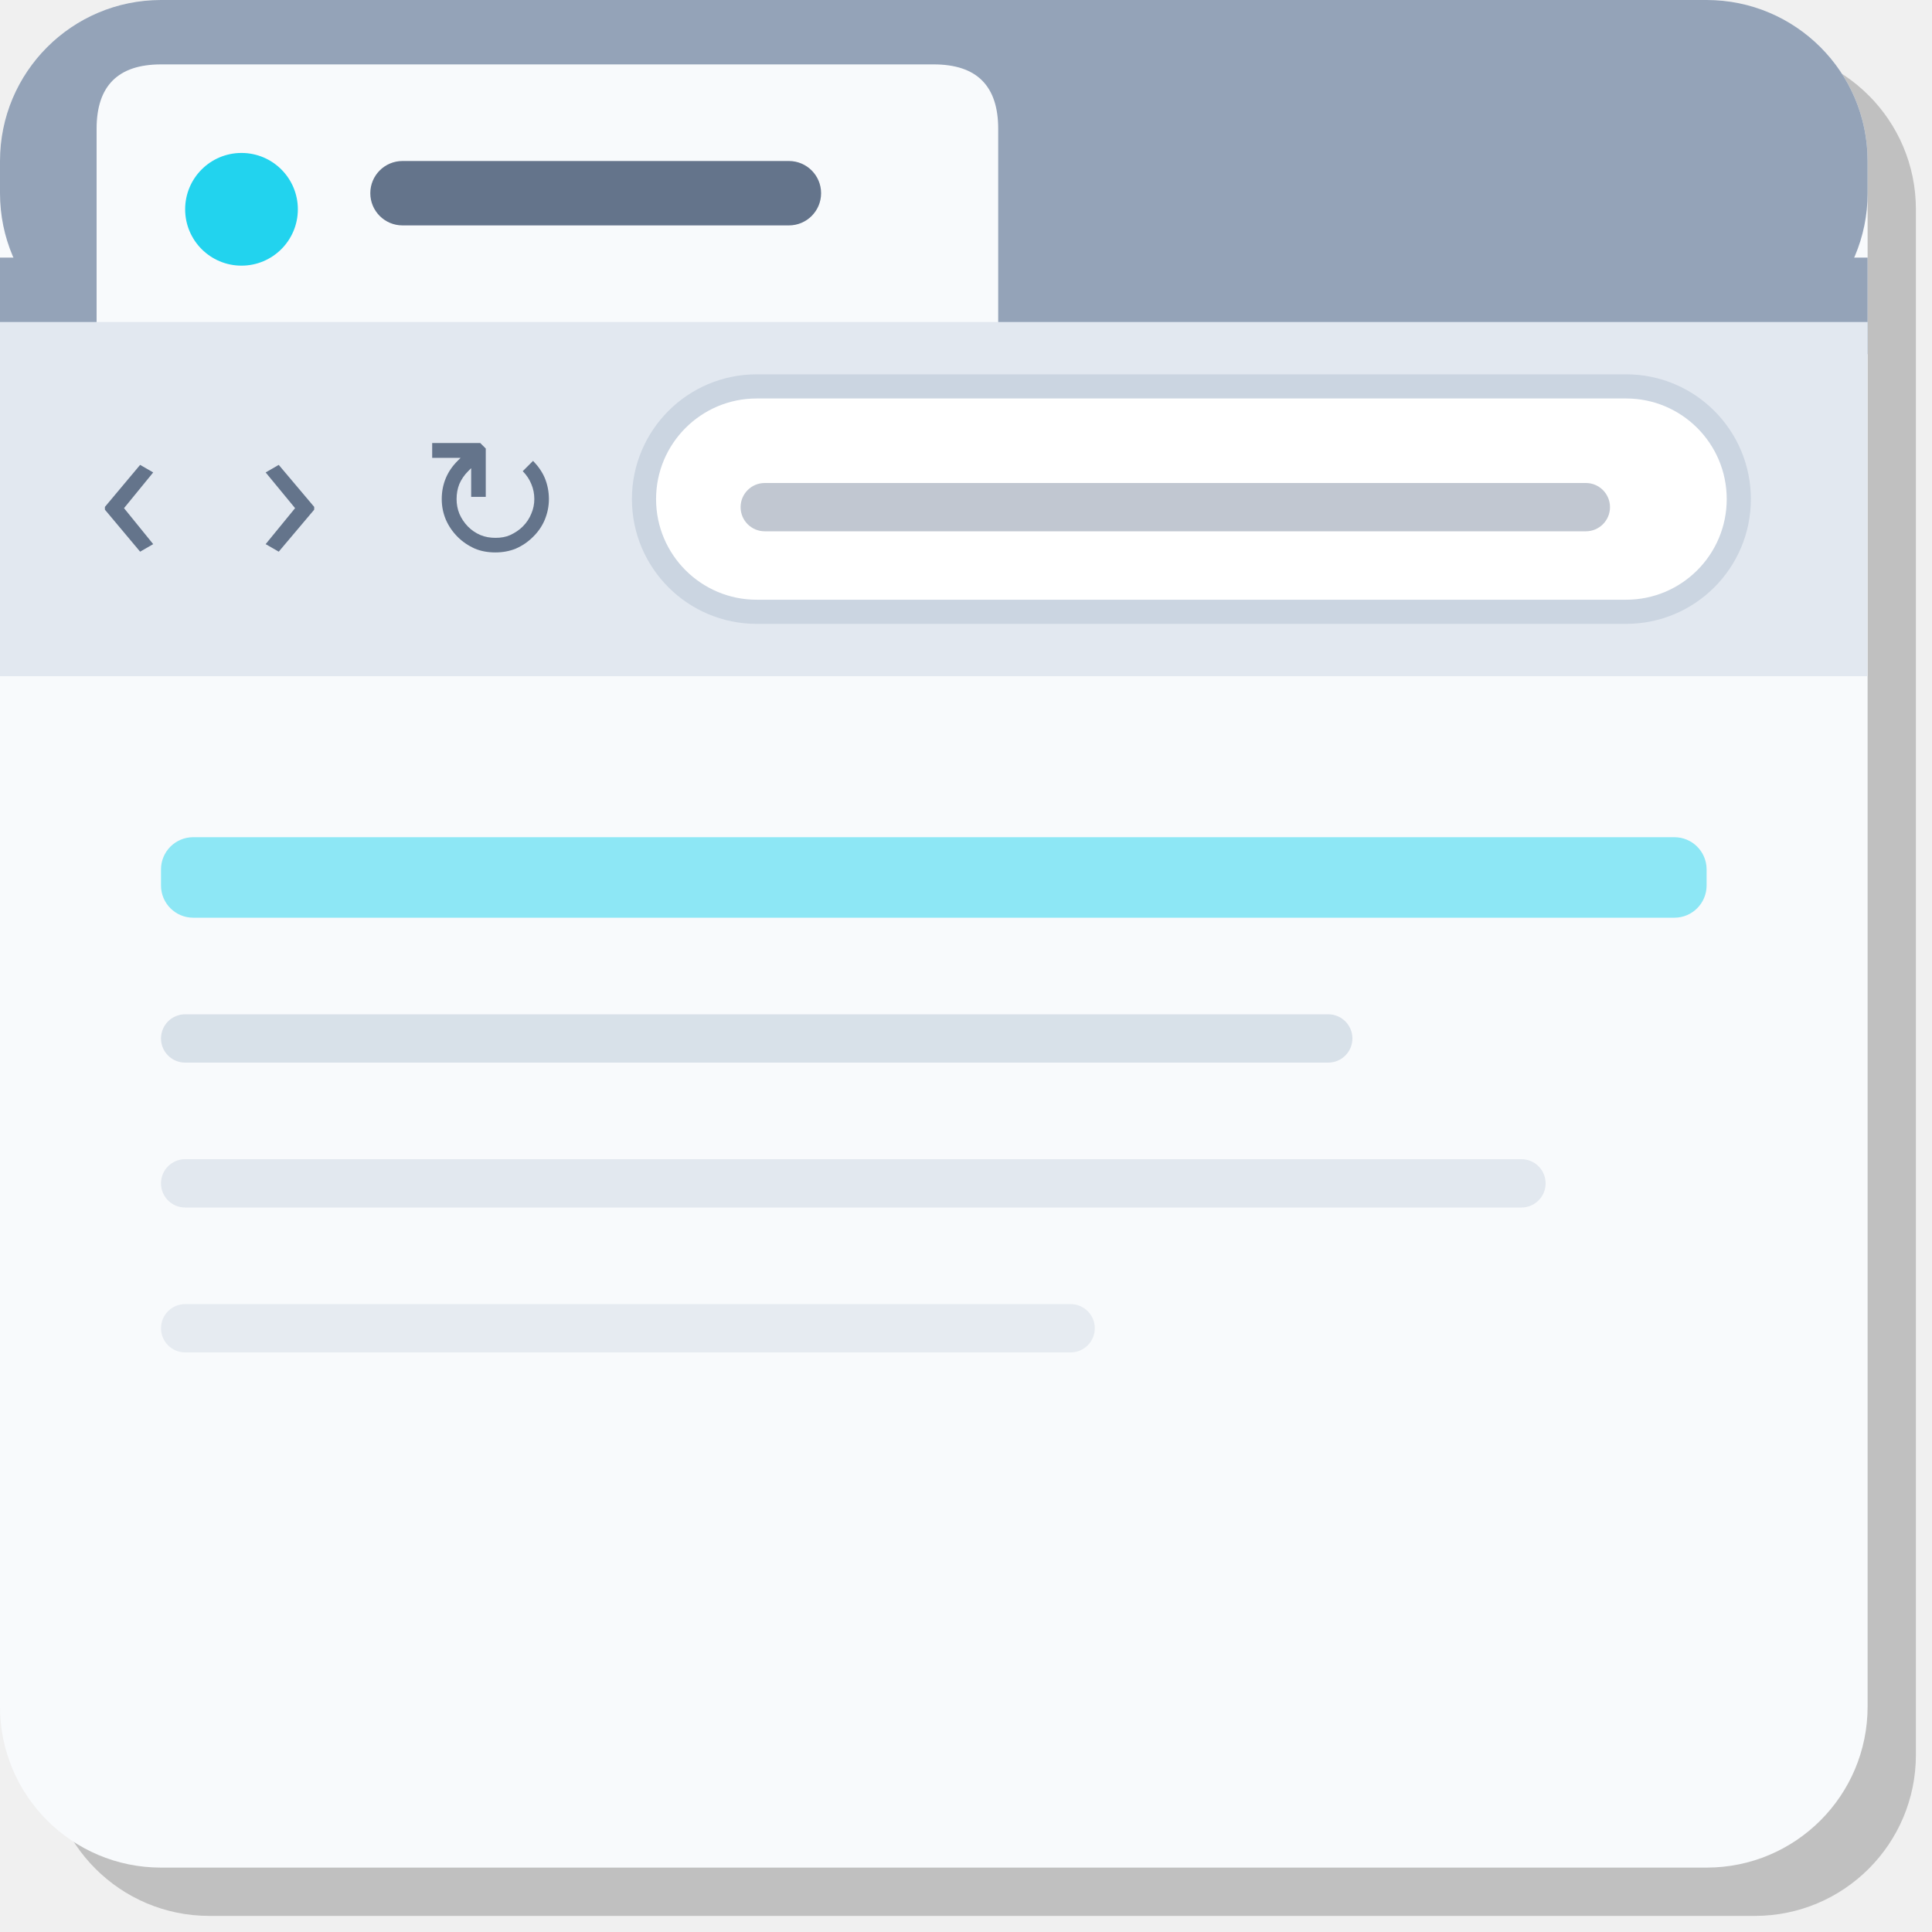
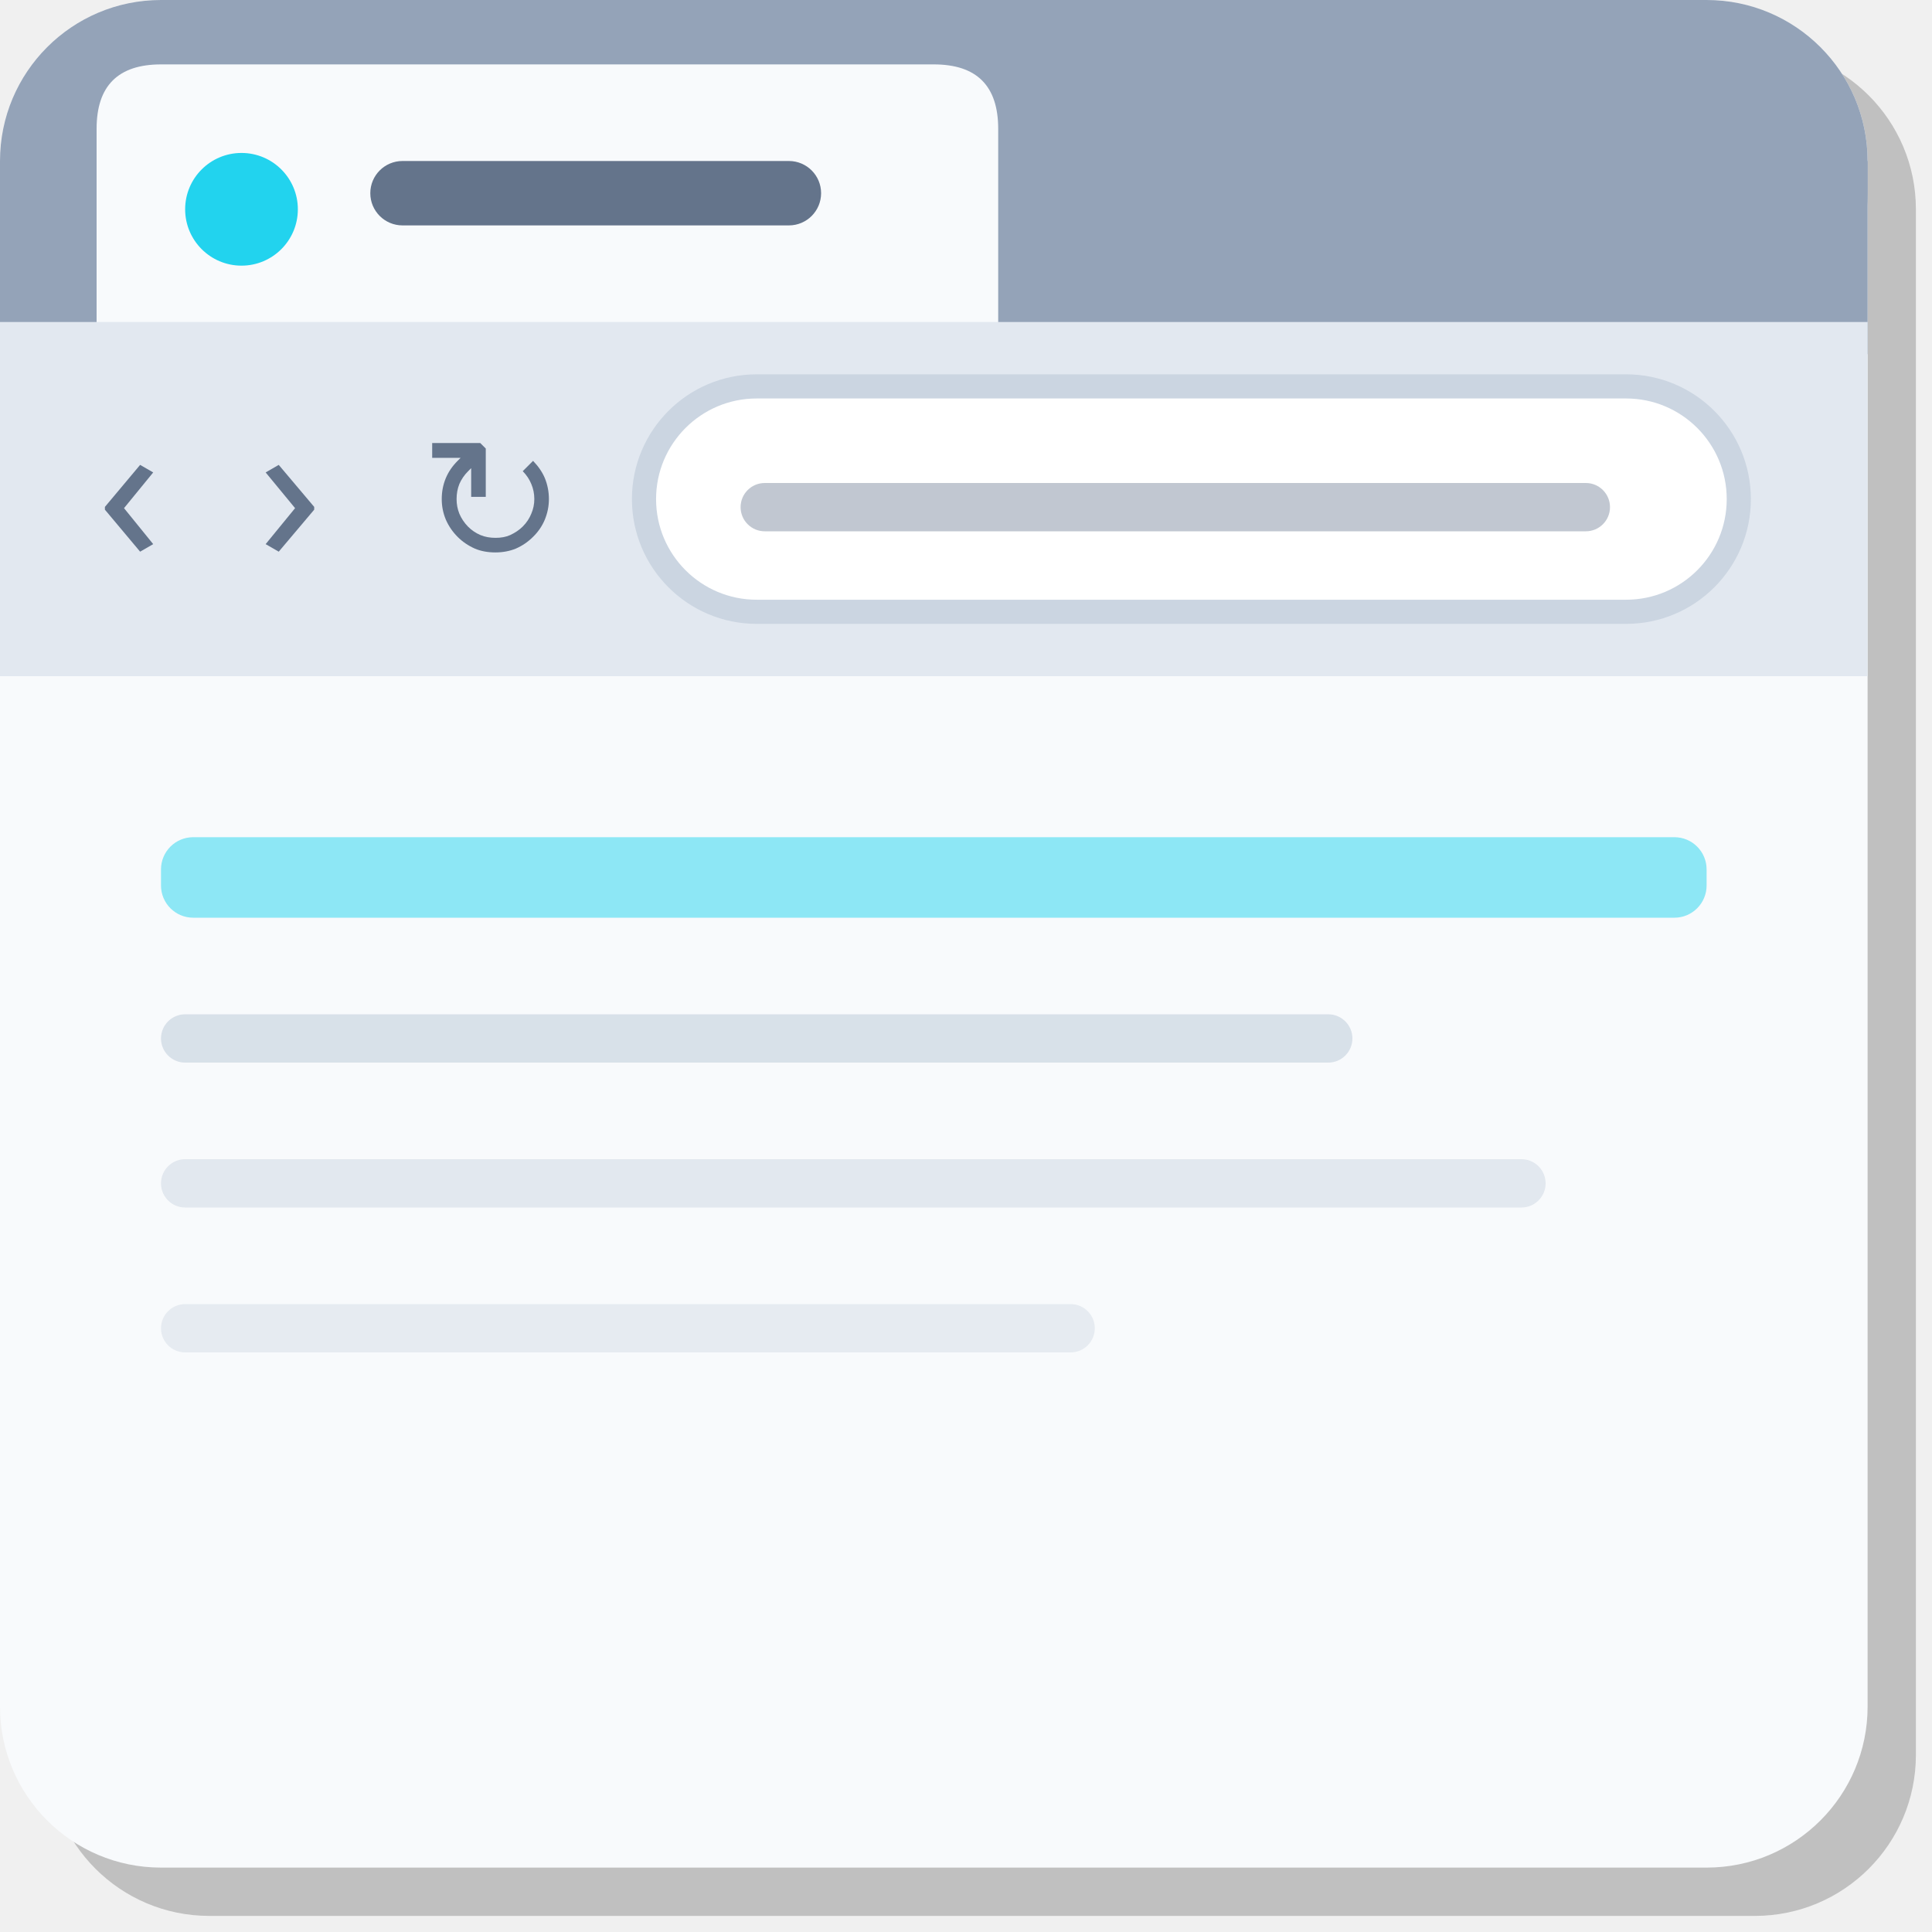
<svg xmlns="http://www.w3.org/2000/svg" viewBox="0 0 120 120">
  <rect x="3" y="3" width="116" height="116" rx="10" fill="black" opacity="0.2" />
  <rect x="0" y="0" width="116" height="116" rx="10" fill="#f8fafc" />
  <rect x="0" y="0" width="116" height="22" rx="10" fill="#94a3b8" />
-   <rect x="0" y="16" width="116" height="6" fill="#94a3b8" />
+   <rect x="0" y="10" width="116" height="12" fill="#94a3b8" />
  <path d="M6 22 L6 8 Q6 4 10 4 L58 4 Q62 4 62 8 L62 22 Z" fill="#f8fafc" />
  <circle cx="15" cy="13" r="3.5" fill="#22d3ee" />
  <rect x="23" y="10" width="28" height="4" rx="2" fill="#64748b" />
  <rect x="0" y="20" width="116" height="22" fill="#e2e8f0" />
  <text x="6" y="35" font-family="system-ui" font-size="13" fill="#64748b">‹</text>
  <text x="16" y="35" font-family="system-ui" font-size="13" fill="#64748b">›</text>
  <text x="26" y="35" font-family="system-ui" font-size="11" fill="#64748b">↻</text>
  <rect x="40" y="24" width="68" height="14" rx="7" fill="white" stroke="#cbd5e1" stroke-width="1.5" />
  <rect x="46" y="30" width="54" height="3" rx="1.5" fill="#64748b" opacity="0.4" />
  <rect x="10" y="52" width="96" height="5" rx="2" fill="#22d3ee" opacity="0.5" />
  <rect x="10" y="63" width="74" height="3" rx="1.5" fill="#cbd5e1" opacity="0.7" />
  <rect x="10" y="72" width="86" height="3" rx="1.5" fill="#cbd5e1" opacity="0.5" />
  <rect x="10" y="81" width="58" height="3" rx="1.5" fill="#cbd5e1" opacity="0.4" />
</svg>
